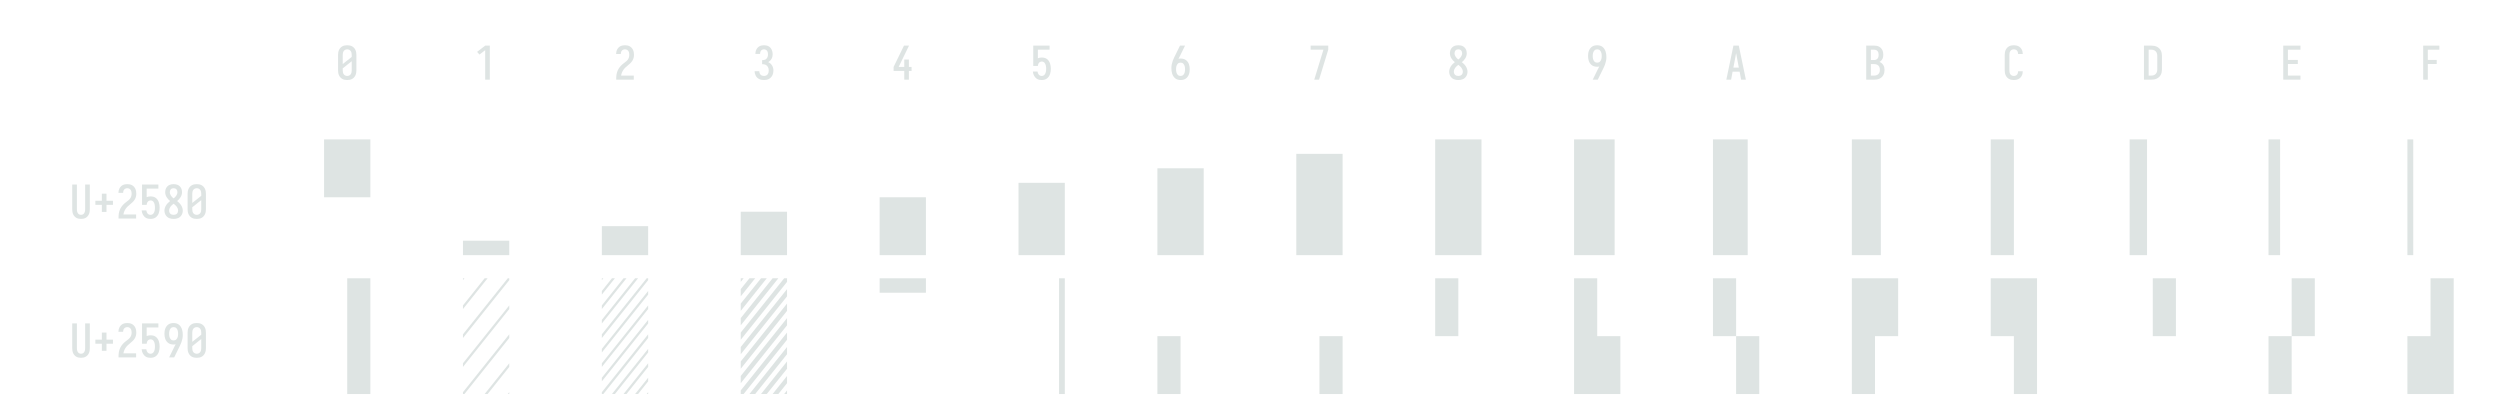
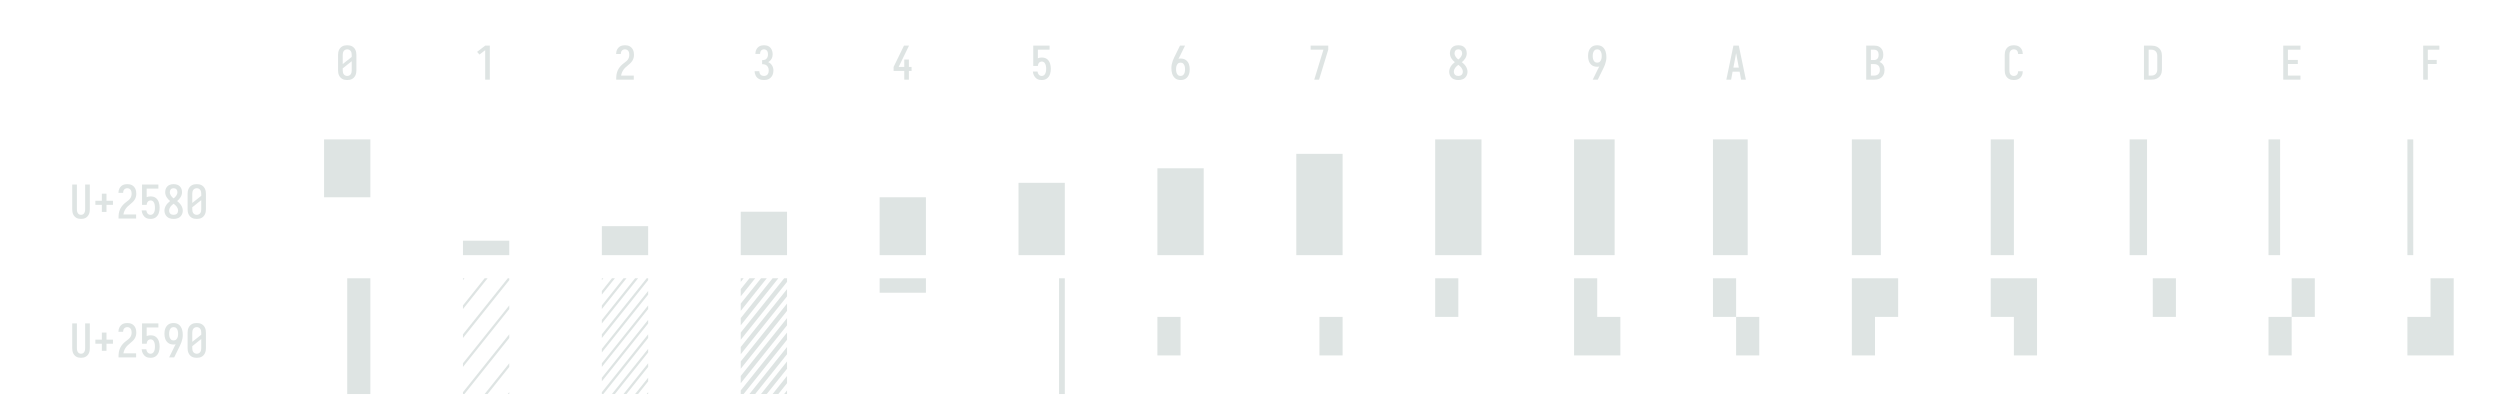
<svg xmlns="http://www.w3.org/2000/svg" height="216" viewBox="0 0 1296 216" width="1296">
  <defs>
    <path d="M 250 8 Q 223 8 196 3 Q 169 -2 145 -15 Q 121 -28 102.5 -48.5 Q 84 -69 72.5 -94 Q 61 -119 56.5 -146 Q 52 -173 52 -200 L 52 -535 Q 52 -562 56.5 -589 Q 61 -616 72.5 -641 Q 84 -666 102.5 -686.5 Q 121 -707 145 -720 Q 169 -733 196 -738 Q 223 -743 250 -743 Q 277 -743 304 -738 Q 331 -733 355 -720 Q 379 -707 397.5 -686.5 Q 416 -666 427.5 -641 Q 439 -616 443.5 -589 Q 448 -562 448 -535 L 448 -200 Q 448 -173 443.5 -146 Q 439 -119 427.5 -94 Q 416 -69 397.5 -48.5 Q 379 -28 355 -15 Q 331 -2 304 3 Q 277 8 250 8 Z M 153 -337 L 347 -491 L 347 -535 Q 347 -557 342.5 -578.5 Q 338 -600 325.5 -618 Q 313 -636 292.5 -645.5 Q 272 -655 250 -655 Q 228 -655 207.5 -645.5 Q 187 -636 174.5 -618 Q 162 -600 157.5 -578.5 Q 153 -557 153 -535 Z M 250 -80 Q 272 -80 292.5 -89.5 Q 313 -99 325.5 -117 Q 338 -135 342.5 -156.5 Q 347 -178 347 -200 L 347 -398 L 153 -244 L 153 -200 Q 153 -178 157.5 -156.5 Q 162 -135 174.5 -117 Q 187 -99 207.5 -89.5 Q 228 -80 250 -80 Z " id="path1" />
    <path d="M 230 0 L 230 -637 L 107 -542 L 55 -600 L 230 -735 L 330 -735 L 330 0 Z " id="path2" />
    <path d="M 60 0 L 60 -1 Q 60 -27 61 -53.5 Q 62 -80 66 -106.5 Q 70 -133 77.5 -158.5 Q 85 -184 96.5 -207.5 Q 108 -231 123 -253 Q 138 -275 156 -294.5 Q 174 -314 194 -331 Q 214 -348 235.5 -364 Q 257 -380 277.5 -397 Q 298 -414 313 -435.5 Q 328 -457 335.5 -483 Q 343 -509 343 -535 Q 343 -557 339 -578 Q 335 -599 323.5 -617 Q 312 -635 292 -645 Q 272 -655 251 -655 Q 231 -655 213 -648 Q 195 -641 182.5 -626.5 Q 170 -612 164.5 -593 Q 159 -574 159 -555 L 159 -554 L 58 -554 L 58 -556 Q 58 -581 64 -606 Q 70 -631 82 -653.5 Q 94 -676 112 -694 Q 130 -712 152.5 -723 Q 175 -734 200 -738.5 Q 225 -743 251 -743 Q 278 -743 304.5 -737.5 Q 331 -732 354 -719 Q 377 -706 395 -685.5 Q 413 -665 424 -640.5 Q 435 -616 439.5 -589 Q 444 -562 444 -535 Q 444 -501 435 -468 Q 426 -435 407.5 -406 Q 389 -377 364 -353.5 Q 339 -330 312.5 -308.5 Q 286 -287 261 -264 Q 236 -241 216.5 -213 Q 197 -185 184 -153.5 Q 171 -122 166 -88 L 440 -88 L 440 0 Z " id="path3" />
    <path d="M 252 8 Q 226 8 200 3.5 Q 174 -1 150.5 -12 Q 127 -23 107.5 -41 Q 88 -59 75.5 -82 Q 63 -105 56.5 -130.5 Q 50 -156 50 -183 L 151 -183 Q 151 -162 157.5 -142.5 Q 164 -123 178 -108 Q 192 -93 212 -86.5 Q 232 -80 252 -80 Q 275 -80 296 -88.5 Q 317 -97 330.5 -114.5 Q 344 -132 349.5 -154 Q 355 -176 355 -198 Q 355 -217 351 -235.5 Q 347 -254 338.5 -271 Q 330 -288 316.5 -301 Q 303 -314 286 -322 Q 269 -330 250 -332 Q 231 -334 212 -334 L 212 -422 Q 229 -422 246 -424 Q 263 -426 278.5 -433 Q 294 -440 306 -452.5 Q 318 -465 325.5 -480.5 Q 333 -496 336 -512.5 Q 339 -529 339 -546 Q 339 -566 334.5 -585.5 Q 330 -605 319.5 -621 Q 309 -637 290.5 -646 Q 272 -655 253 -655 Q 234 -655 216.5 -647.5 Q 199 -640 188 -625.5 Q 177 -611 172 -593 Q 167 -575 167 -556 L 167 -555 L 66 -555 L 66 -558 Q 66 -582 71.5 -606.5 Q 77 -631 88.5 -653 Q 100 -675 117.5 -693 Q 135 -711 157 -722.5 Q 179 -734 203.5 -738.5 Q 228 -743 253 -743 Q 278 -743 303 -738 Q 328 -733 350.5 -721 Q 373 -709 390 -690 Q 407 -671 418 -648 Q 429 -625 434.5 -600 Q 440 -575 440 -549 Q 440 -524 434 -498.5 Q 428 -473 415.5 -450.5 Q 403 -428 384.5 -409.5 Q 366 -391 343 -379 Q 369 -368 391 -348.5 Q 413 -329 427.5 -304.5 Q 442 -280 449 -252 Q 456 -224 456 -196 Q 456 -168 450 -141.5 Q 444 -115 432 -91 Q 420 -67 400.5 -47 Q 381 -27 357 -14.5 Q 333 -2 306.5 3 Q 280 8 252 8 Z " id="path4" />
    <path d="M 282 0 L 282 -188 L 52 -188 L 52 -275 L 276 -735 L 385 -735 L 161 -275 L 282 -275 L 282 -435 L 382 -435 L 382 -275 L 440 -275 L 440 -188 L 382 -188 L 382 0 Z " id="path5" />
    <path d="M 252 8 Q 227 8 202.5 3.5 Q 178 -1 156.5 -12.5 Q 135 -24 117.5 -42 Q 100 -60 88 -81 Q 76 -102 69 -126 Q 62 -150 60 -174 L 60 -176 L 160 -176 L 161 -172 Q 164 -154 170.5 -137 Q 177 -120 188.5 -107 Q 200 -94 217 -87 Q 234 -80 252 -80 Q 269 -80 285 -87 Q 301 -94 312 -106.5 Q 323 -119 330 -135 Q 337 -151 340.5 -167.5 Q 344 -184 345.5 -201 Q 347 -218 347 -235 Q 347 -252 345.5 -269 Q 344 -286 340.5 -302.5 Q 337 -319 330.5 -334.5 Q 324 -350 313.5 -363 Q 303 -376 287 -383.5 Q 271 -391 254 -391 Q 236 -391 219.5 -384 Q 203 -377 191.5 -363 Q 180 -349 174.5 -331.5 Q 169 -314 168 -296 L 68 -296 L 68 -735 L 421 -735 L 421 -647 L 168 -647 L 168 -462 Q 188 -471 210 -474.5 Q 232 -478 254 -478 Q 284 -478 312.5 -470.5 Q 341 -463 364.5 -445.5 Q 388 -428 404.5 -403.5 Q 421 -379 430.5 -351 Q 440 -323 444 -294 Q 448 -265 448 -235 Q 448 -206 444 -176.5 Q 440 -147 430.5 -119 Q 421 -91 404 -66.5 Q 387 -42 363 -24.5 Q 339 -7 310 0.5 Q 281 8 252 8 Z " id="path6" />
    <path d="M 250 8 Q 219 8 189 -0.5 Q 159 -9 135 -28 Q 111 -47 94.5 -73.5 Q 78 -100 68.5 -129 Q 59 -158 55.5 -189 Q 52 -220 52 -250 Q 52 -291 60 -331 Q 68 -371 82 -409 Q 96 -447 114 -483.5 Q 132 -520 150 -556 L 238 -735 L 347 -735 L 240 -517 Q 232 -500 223 -483.5 Q 214 -467 205 -451 Q 217 -454 229 -455 Q 241 -456 253 -456 Q 281 -456 309.5 -449 Q 338 -442 361.5 -426 Q 385 -410 402.5 -386.5 Q 420 -363 430 -336.5 Q 440 -310 444 -281.5 Q 448 -253 448 -224 Q 448 -195 444 -166.5 Q 440 -138 429.5 -111 Q 419 -84 401.5 -60.5 Q 384 -37 360 -21 Q 336 -5 307.5 1.5 Q 279 8 250 8 Z M 250 -80 Q 266 -80 282 -85.5 Q 298 -91 309.5 -102.5 Q 321 -114 328.5 -129 Q 336 -144 340 -159.5 Q 344 -175 345.5 -191.5 Q 347 -208 347 -224 Q 347 -240 345.5 -256.5 Q 344 -273 340 -288.5 Q 336 -304 328.5 -319 Q 321 -334 309.5 -345.5 Q 298 -357 282.5 -362.5 Q 267 -368 251 -368 Q 234 -368 218.5 -362.5 Q 203 -357 191.5 -345.5 Q 180 -334 172 -319.5 Q 164 -305 160 -289 Q 156 -273 154.5 -256.5 Q 153 -240 153 -224 Q 153 -208 154.5 -191.5 Q 156 -175 160 -159.5 Q 164 -144 171.5 -129 Q 179 -114 190.5 -102.5 Q 202 -91 218 -85.5 Q 234 -80 250 -80 Z " id="path7" />
    <path d="M 138 0 L 336 -647 L 60 -647 L 60 -735 L 440 -735 L 440 -647 L 242 0 Z " id="path8" />
    <path d="M 250 8 Q 225 8 200 4 Q 175 -0 152 -10 Q 129 -20 110 -37 Q 91 -54 78 -75.5 Q 65 -97 58.5 -121.5 Q 52 -146 52 -171 Q 52 -202 62 -232 Q 72 -262 88.5 -288 Q 105 -314 127 -336 Q 149 -358 174 -378 Q 152 -396 132.5 -417 Q 113 -438 98.5 -462.5 Q 84 -487 76 -514.5 Q 68 -542 68 -571 Q 68 -594 73.5 -617.5 Q 79 -641 90.5 -661.5 Q 102 -682 119.5 -698.5 Q 137 -715 158 -725 Q 179 -735 202.5 -739 Q 226 -743 250 -743 Q 274 -743 297.5 -739 Q 321 -735 342 -725 Q 363 -715 380.5 -698.5 Q 398 -682 409.5 -661.5 Q 421 -641 426.5 -617.5 Q 432 -594 432 -571 Q 432 -542 424 -514.5 Q 416 -487 401.5 -462.5 Q 387 -438 367.5 -417 Q 348 -396 326 -378 Q 351 -358 373 -336 Q 395 -314 411.5 -288 Q 428 -262 438 -232 Q 448 -202 448 -171 Q 448 -146 441.5 -121.5 Q 435 -97 422 -75.5 Q 409 -54 390 -37 Q 371 -20 348 -10 Q 325 -0 300 4 Q 275 8 250 8 Z M 250 -435 Q 266 -447 280.5 -461.5 Q 295 -476 306.5 -493 Q 318 -510 325 -529.5 Q 332 -549 332 -569 Q 332 -586 326.5 -602.5 Q 321 -619 310 -631.5 Q 299 -644 283 -649.5 Q 267 -655 250 -655 Q 233 -655 217 -649.5 Q 201 -644 190 -631.5 Q 179 -619 173.5 -602.5 Q 168 -586 168 -569 Q 168 -549 175 -529.5 Q 182 -510 193.5 -493 Q 205 -476 219.5 -461.5 Q 234 -447 250 -435 Z M 250 -80 Q 269 -80 287.5 -85.5 Q 306 -91 320 -104 Q 334 -117 340.5 -135.5 Q 347 -154 347 -173 Q 347 -196 338.5 -217.5 Q 330 -239 316.5 -257.5 Q 303 -276 285.5 -291 Q 268 -306 250 -320 Q 232 -306 214.5 -291 Q 197 -276 183.5 -257.5 Q 170 -239 161.5 -217.5 Q 153 -196 153 -173 Q 153 -154 159.5 -135.5 Q 166 -117 180 -104 Q 194 -91 212.5 -85.5 Q 231 -80 250 -80 Z " id="path9" />
    <path d="M 262 0 L 153 0 L 260 -218 Q 268 -235 277 -251.5 Q 286 -268 295 -284 Q 283 -281 271 -280 Q 259 -279 247 -279 Q 219 -279 190.5 -286 Q 162 -293 138.5 -309 Q 115 -325 97.5 -348.5 Q 80 -372 70 -398.5 Q 60 -425 56 -453.5 Q 52 -482 52 -511 Q 52 -540 56 -568.5 Q 60 -597 70.5 -624 Q 81 -651 98.5 -674.5 Q 116 -698 140 -714 Q 164 -730 192.5 -736.5 Q 221 -743 250 -743 Q 281 -743 311 -734.5 Q 341 -726 365 -707 Q 389 -688 405.5 -661.5 Q 422 -635 431.5 -606 Q 441 -577 444.5 -546 Q 448 -515 448 -485 Q 448 -444 440 -404 Q 432 -364 418 -326 Q 404 -288 386 -251.5 Q 368 -215 350 -179 Z M 249 -367 Q 266 -367 281.5 -372.5 Q 297 -378 308.5 -389.5 Q 320 -401 328 -415.5 Q 336 -430 340 -446 Q 344 -462 345.5 -478.5 Q 347 -495 347 -511 Q 347 -527 345.5 -543.5 Q 344 -560 340 -575.5 Q 336 -591 328.5 -606 Q 321 -621 309.5 -632.5 Q 298 -644 282 -649.5 Q 266 -655 250 -655 Q 234 -655 218 -649.5 Q 202 -644 190.5 -632.5 Q 179 -621 171.5 -606 Q 164 -591 160 -575.5 Q 156 -560 154.5 -543.5 Q 153 -527 153 -511 Q 153 -495 154.5 -478.5 Q 156 -462 160 -446.5 Q 164 -431 171.5 -416 Q 179 -401 190.5 -389.5 Q 202 -378 217.5 -372.5 Q 233 -367 249 -367 Z " id="path10" />
    <path d="M 39 0 L 192 -735 L 308 -735 L 461 0 L 358 0 L 326 -172 L 174 -172 L 142 0 Z M 309 -260 L 265 -490 Q 262 -511 258 -531.5 Q 254 -552 250 -572 Q 246 -552 242 -531.5 Q 238 -511 235 -490 L 191 -260 Z " id="path11" />
    <path d="M 60 0 L 60 -735 L 234 -735 Q 261 -735 287 -730.5 Q 313 -726 336 -714 Q 359 -702 377.5 -682.5 Q 396 -663 408 -639.5 Q 420 -616 424.5 -590 Q 429 -564 429 -538 Q 429 -515 425 -492 Q 421 -469 410.5 -448.5 Q 400 -428 383.5 -411 Q 367 -394 347 -383 Q 372 -373 393.5 -355.5 Q 415 -338 429.5 -314.5 Q 444 -291 450 -264 Q 456 -237 456 -210 Q 456 -181 450 -152.5 Q 444 -124 430 -98.5 Q 416 -73 394.5 -53.5 Q 373 -34 347 -21.5 Q 321 -9 292 -4.5 Q 263 -0 234 0 Z M 161 -424 L 234 -424 Q 255 -424 274.5 -432.5 Q 294 -441 306.5 -457.5 Q 319 -474 324 -494.5 Q 329 -515 329 -536 Q 329 -557 324 -577.5 Q 319 -598 306.5 -614.5 Q 294 -631 274.5 -639 Q 255 -647 234 -647 L 161 -647 Z M 161 -88 L 234 -88 Q 251 -88 267 -91 Q 283 -94 297.5 -101.5 Q 312 -109 323.5 -121 Q 335 -133 342.5 -148 Q 350 -163 352.5 -179 Q 355 -195 355 -212 Q 355 -228 352.5 -244.5 Q 350 -261 343 -276 Q 336 -291 324.5 -303 Q 313 -315 298 -322.5 Q 283 -330 267 -333 Q 251 -336 234 -336 L 161 -336 Z " id="path12" />
    <path d="M 247 8 Q 220 8 193.5 2.5 Q 167 -3 143.5 -16 Q 120 -29 101.5 -49.5 Q 83 -70 72 -94.5 Q 61 -119 56.5 -146 Q 52 -173 52 -200 L 52 -535 Q 52 -562 56.5 -589 Q 61 -616 72 -640.5 Q 83 -665 101.5 -685.5 Q 120 -706 143.5 -719 Q 167 -732 193.5 -737.5 Q 220 -743 247 -743 Q 273 -743 298 -738.5 Q 323 -734 346 -723 Q 369 -712 387.5 -694 Q 406 -676 418 -653.5 Q 430 -631 436 -606 Q 442 -581 442 -556 L 442 -554 L 341 -554 L 341 -555 Q 341 -575 335.5 -593.5 Q 330 -612 317 -627 Q 304 -642 285.5 -648.5 Q 267 -655 247 -655 Q 226 -655 206 -645.5 Q 186 -636 173.5 -618 Q 161 -600 157 -578.5 Q 153 -557 153 -535 L 153 -200 Q 153 -178 157 -156.5 Q 161 -135 173.5 -117 Q 186 -99 206 -89.5 Q 226 -80 247 -80 Q 267 -80 285.5 -86.5 Q 304 -93 317 -108 Q 330 -123 335.5 -141.5 Q 341 -160 341 -180 L 341 -181 L 442 -181 L 442 -179 Q 442 -154 436 -129 Q 430 -104 418 -81.5 Q 406 -59 387.5 -41 Q 369 -23 346 -12 Q 323 -1 298 3.5 Q 273 8 247 8 Z " id="path13" />
    <path d="M 60 0 L 60 -735 L 219 -735 Q 249 -735 279 -730 Q 309 -725 336.5 -712 Q 364 -699 386 -678.5 Q 408 -658 422 -631.5 Q 436 -605 442 -575 Q 448 -545 448 -515 L 448 -220 Q 448 -190 442 -160 Q 436 -130 422 -103.5 Q 408 -77 386 -56.5 Q 364 -36 336.5 -23 Q 309 -10 279 -5 Q 249 -0 219 0 Z M 161 -88 L 219 -88 Q 237 -88 254 -91 Q 271 -94 286.5 -102.5 Q 302 -111 314 -124 Q 326 -137 333.5 -152.5 Q 341 -168 344 -185.5 Q 347 -203 347 -220 L 347 -515 Q 347 -532 344 -549.5 Q 341 -567 333.5 -582.5 Q 326 -598 314 -611 Q 302 -624 286.5 -632.5 Q 271 -641 254 -644 Q 237 -647 219 -647 L 161 -647 Z " id="path14" />
    <path d="M 68 0 L 68 -735 L 440 -735 L 440 -647 L 169 -647 L 169 -426 L 383 -426 L 383 -338 L 169 -338 L 169 -88 L 440 -88 L 440 0 Z " id="path15" />
    <path d="M 91 0 L 91 -735 L 440 -735 L 440 -647 L 191 -647 L 191 -426 L 383 -426 L 383 -338 L 191 -338 L 191 0 Z " id="path16" />
    <path d="M 250 8 Q 223 8 196.5 2.5 Q 170 -3 147 -16.5 Q 124 -30 106.5 -50.5 Q 89 -71 78.5 -95.5 Q 68 -120 64 -146.5 Q 60 -173 60 -200 L 60 -735 L 161 -735 L 161 -200 Q 161 -186 162.5 -172 Q 164 -158 168 -144.5 Q 172 -131 179.5 -118.5 Q 187 -106 197.5 -97 Q 208 -88 222 -84 Q 236 -80 250 -80 Q 264 -80 278 -84 Q 292 -88 302.5 -97 Q 313 -106 320.5 -118.5 Q 328 -131 332 -144.5 Q 336 -158 337.5 -172 Q 339 -186 339 -200 L 339 -735 L 440 -735 L 440 -200 Q 440 -173 436 -146.5 Q 432 -120 421.5 -95.5 Q 411 -71 393.5 -50.5 Q 376 -30 353 -16.5 Q 330 -3 303.5 2.5 Q 277 8 250 8 Z " id="path17" />
    <path d="M 300 -143 L 200 -143 L 200 -296 L 60 -296 L 60 -384 L 200 -384 L 200 -537 L 300 -537 L 300 -384 L 440 -384 L 440 -296 L 300 -296 Z " id="path18" />
    <path d="M 0 -340 L 0 -965 L 500 -965 L 500 -340 Z " id="path19" />
    <path d="M 0 285 L 0 129 L 500 129 L 500 285 Z " id="path20" />
    <path d="M 0 285 L 0 -28 L 500 -28 L 500 285 Z " id="path21" />
    <path d="M 0 285 L 0 -184 L 500 -184 L 500 285 Z " id="path22" />
    <path d="M 0 285 L 0 -340 L 500 -340 L 500 285 Z " id="path23" />
    <path d="M 0 285 L 0 -496 L 500 -496 L 500 285 Z " id="path24" />
    <path d="M 0 285 L 0 -653 L 500 -653 L 500 285 Z " id="path25" />
    <path d="M 0 285 L 0 -809 L 500 -809 L 500 285 Z " id="path26" />
    <path d="M 0 285 L 0 -965 L 500 -965 L 500 285 Z " id="path27" />
    <path d="M 0 285 L 0 -965 L 438 -965 L 438 285 Z " id="path28" />
    <path d="M 0 285 L 0 -965 L 375 -965 L 375 285 Z " id="path29" />
    <path d="M 0 285 L 0 -965 L 313 -965 L 313 285 Z " id="path30" />
    <path d="M 0 285 L 0 -965 L 250 -965 L 250 285 Z " id="path31" />
    <path d="M 0 285 L 0 -965 L 188 -965 L 188 285 Z " id="path32" />
    <path d="M 0 285 L 0 -965 L 125 -965 L 125 285 Z " id="path33" />
    <path d="M 0 285 L 0 -965 L 63 -965 L 63 285 Z " id="path34" />
    <path d="M 250 285 L 250 -965 L 500 -965 L 500 285 Z " id="path35" />
    <path d="M 0 -320 L 0 -360 L 484 -965 L 500 -965 L 500 -945 Z M 0 -633 L 0 -672 L 234 -965 L 266 -965 Z M 0 -945 L 0 -965 L 16 -965 Z M 0 -8 L 0 -47 L 500 -672 L 500 -633 Z M 0 285 L 0 265 L 500 -360 L 500 -320 L 16 285 Z M 234 285 L 500 -47 L 500 -8 L 266 285 Z M 484 285 L 500 265 L 500 285 Z " id="path36" />
    <path d="M 0 -320 L 0 -360 L 484 -965 L 500 -965 L 500 -945 Z M 0 -477 L 0 -516 L 359 -965 L 391 -965 Z M 0 -633 L 0 -672 L 234 -965 L 266 -965 Z M 0 -789 L 0 -828 L 109 -965 L 141 -965 Z M 0 -945 L 0 -965 L 16 -965 Z M 0 -164 L 0 -203 L 500 -828 L 500 -789 Z M 0 -8 L 0 -47 L 500 -672 L 500 -633 Z M 0 148 L 0 109 L 500 -516 L 500 -477 Z M 0 285 L 0 265 L 500 -360 L 500 -320 L 16 285 Z M 109 285 L 500 -203 L 500 -164 L 141 285 Z M 266 285 L 234 285 L 500 -47 L 500 -8 Z M 359 285 L 500 109 L 500 148 L 391 285 Z M 484 285 L 500 265 L 500 285 Z " id="path37" />
    <path d="M 0 -301 L 0 -379 L 469 -965 L 500 -965 L 500 -926 Z M 0 -457 L 0 -535 L 344 -965 L 406 -965 Z M 0 -613 L 0 -692 L 219 -965 L 281 -965 Z M 0 -770 L 0 -848 L 94 -965 L 156 -965 Z M 0 -926 L 0 -965 L 31 -965 Z M 0 -145 L 0 -223 L 500 -848 L 500 -770 Z M 0 12 L 0 -67 L 500 -692 L 500 -613 Z M 0 168 L 0 90 L 500 -535 L 500 -457 Z M 0 285 L 0 246 L 500 -379 L 500 -301 L 31 285 Z M 94 285 L 500 -223 L 500 -145 L 156 285 Z M 219 285 L 500 -67 L 500 12 L 281 285 Z M 344 285 L 500 90 L 500 168 L 406 285 Z M 500 285 L 469 285 L 500 246 Z " id="path38" />
    <path d="M 0 -809 L 0 -965 L 500 -965 L 500 -809 Z " id="path39" />
    <path d="M 438 285 L 438 -965 L 500 -965 L 500 285 Z " id="path40" />
-     <path d="M 0 285 L 0 -340 L 250 -340 L 250 285 Z " id="path41" />
-     <path d="M 250 285 L 250 -340 L 500 -340 L 500 285 Z " id="path42" />
-     <path d="M 0 -340 L 0 -965 L 250 -965 L 250 -340 Z " id="path43" />
-     <path d="M 0 285 L 0 -965 L 250 -965 L 250 -340 L 500 -340 L 500 285 Z " id="path44" />
-     <path d="M 0 -340 L 0 -965 L 250 -965 L 250 -340 Z M 250 285 L 250 -340 L 500 -340 L 500 285 Z " id="path45" />
-     <path d="M 0 285 L 0 -965 L 500 -965 L 500 -340 L 250 -340 L 250 285 Z " id="path46" />
-     <path d="M 250 285 L 250 -340 L 0 -340 L 0 -965 L 500 -965 L 500 285 Z " id="path47" />
-     <path d="M 250 -340 L 250 -965 L 500 -965 L 500 -340 Z " id="path48" />
-     <path d="M 250 -340 L 250 -965 L 500 -965 L 500 -340 Z M 0 285 L 0 -340 L 250 -340 L 250 285 Z " id="path49" />
-     <path d="M 0 285 L 0 -340 L 250 -340 L 250 -965 L 500 -965 L 500 285 Z " id="path50" />
+     <path d="M 250 -132 L 0 -132 L 0 -548 L 250 -548 Z " id="path41" />
+     <path d="M 500 -132 L 250 -132 L 250 -548 L 500 -548 Z " id="path42" />
+     <path d="M 0 -548 L 0 -965 L 250 -965 L 250 -548 Z " id="path43" />
+     <path d="M 0 -132 L 0 -965 L 250 -965 L 250 -548 L 500 -548 L 500 -132 Z " id="path44" />
+     <path d="M 0 -548 L 0 -965 L 250 -965 L 250 -548 Z M 500 -132 L 250 -132 L 250 -548 L 500 -548 Z " id="path45" />
+     <path d="M 250 -132 L 0 -132 L 0 -965 L 500 -965 L 500 -548 L 250 -548 Z " id="path46" />
+     <path d="M 250 -132 L 250 -548 L 0 -548 L 0 -965 L 500 -965 L 500 -132 Z " id="path47" />
+     <path d="M 250 -548 L 250 -965 L 500 -965 L 500 -548 Z " id="path48" />
+     <path d="M 250 -548 L 250 -965 L 500 -965 L 500 -548 Z M 250 -132 L 0 -132 L 0 -548 L 250 -548 Z " id="path49" />
+     <path d="M 0 -132 L 0 -548 L 250 -548 L 250 -965 L 500 -965 L 500 -132 Z " id="path50" />
  </defs>
  <g>
    <g data-source-text="0" fill="#dee4e3" transform="translate(174 41.292) rotate(0) scale(0.024)">
      <use href="#path1" transform="translate(0 0)" />
    </g>
  </g>
  <g>
    <g data-source-text="1" fill="#dee4e3" transform="translate(246 41.292) rotate(0) scale(0.024)">
      <use href="#path2" transform="translate(0 0)" />
    </g>
  </g>
  <g>
    <g data-source-text="2" fill="#dee4e3" transform="translate(318 41.292) rotate(0) scale(0.024)">
      <use href="#path3" transform="translate(0 0)" />
    </g>
  </g>
  <g>
    <g data-source-text="3" fill="#dee4e3" transform="translate(390 41.292) rotate(0) scale(0.024)">
      <use href="#path4" transform="translate(0 0)" />
    </g>
  </g>
  <g>
    <g data-source-text="4" fill="#dee4e3" transform="translate(462 41.292) rotate(0) scale(0.024)">
      <use href="#path5" transform="translate(0 0)" />
    </g>
  </g>
  <g>
    <g data-source-text="5" fill="#dee4e3" transform="translate(534 41.292) rotate(0) scale(0.024)">
      <use href="#path6" transform="translate(0 0)" />
    </g>
  </g>
  <g>
    <g data-source-text="6" fill="#dee4e3" transform="translate(606 41.292) rotate(0) scale(0.024)">
      <use href="#path7" transform="translate(0 0)" />
    </g>
  </g>
  <g>
    <g data-source-text="7" fill="#dee4e3" transform="translate(678 41.292) rotate(0) scale(0.024)">
      <use href="#path8" transform="translate(0 0)" />
    </g>
  </g>
  <g>
    <g data-source-text="8" fill="#dee4e3" transform="translate(750 41.292) rotate(0) scale(0.024)">
      <use href="#path9" transform="translate(0 0)" />
    </g>
  </g>
  <g>
    <g data-source-text="9" fill="#dee4e3" transform="translate(822 41.292) rotate(0) scale(0.024)">
      <use href="#path10" transform="translate(0 0)" />
    </g>
  </g>
  <g>
    <g data-source-text="A" fill="#dee4e3" transform="translate(894 41.292) rotate(0) scale(0.024)">
      <use href="#path11" transform="translate(0 0)" />
    </g>
  </g>
  <g>
    <g data-source-text="B" fill="#dee4e3" transform="translate(966 41.292) rotate(0) scale(0.024)">
      <use href="#path12" transform="translate(0 0)" />
    </g>
  </g>
  <g>
    <g data-source-text="C" fill="#dee4e3" transform="translate(1038 41.292) rotate(0) scale(0.024)">
      <use href="#path13" transform="translate(0 0)" />
    </g>
  </g>
  <g>
    <g data-source-text="D" fill="#dee4e3" transform="translate(1110 41.292) rotate(0) scale(0.024)">
      <use href="#path14" transform="translate(0 0)" />
    </g>
  </g>
  <g>
    <g data-source-text="E" fill="#dee4e3" transform="translate(1182 41.292) rotate(0) scale(0.024)">
      <use href="#path15" transform="translate(0 0)" />
    </g>
  </g>
  <g>
    <g data-source-text="F" fill="#dee4e3" transform="translate(1254 41.292) rotate(0) scale(0.024)">
      <use href="#path16" transform="translate(0 0)" />
    </g>
  </g>
  <g>
    <g data-source-text="U+2580" fill="#dee4e3" transform="translate(36 113.292) rotate(0) scale(0.024)">
      <use href="#path17" transform="translate(0 0)" />
      <use href="#path18" transform="translate(500 0)" />
      <use href="#path3" transform="translate(1000 0)" />
      <use href="#path6" transform="translate(1500 0)" />
      <use href="#path9" transform="translate(2000 0)" />
      <use href="#path1" transform="translate(2500 0)" />
    </g>
  </g>
  <g>
    <g data-source-text="▀" fill="#dee4e3" transform="translate(168 118.584) rotate(0) scale(0.048)">
      <use href="#path19" transform="translate(0 0)" />
    </g>
  </g>
  <g>
    <g data-source-text="▁" fill="#dee4e3" transform="translate(240 118.584) rotate(0) scale(0.048)">
      <use href="#path20" transform="translate(0 0)" />
    </g>
  </g>
  <g>
    <g data-source-text="▂" fill="#dee4e3" transform="translate(312 118.584) rotate(0) scale(0.048)">
      <use href="#path21" transform="translate(0 0)" />
    </g>
  </g>
  <g>
    <g data-source-text="▃" fill="#dee4e3" transform="translate(384 118.584) rotate(0) scale(0.048)">
      <use href="#path22" transform="translate(0 0)" />
    </g>
  </g>
  <g>
    <g data-source-text="▄" fill="#dee4e3" transform="translate(456 118.584) rotate(0) scale(0.048)">
      <use href="#path23" transform="translate(0 0)" />
    </g>
  </g>
  <g>
    <g data-source-text="▅" fill="#dee4e3" transform="translate(528 118.584) rotate(0) scale(0.048)">
      <use href="#path24" transform="translate(0 0)" />
    </g>
  </g>
  <g>
    <g data-source-text="▆" fill="#dee4e3" transform="translate(600 118.584) rotate(0) scale(0.048)">
      <use href="#path25" transform="translate(0 0)" />
    </g>
  </g>
  <g>
    <g data-source-text="▇" fill="#dee4e3" transform="translate(672 118.584) rotate(0) scale(0.048)">
      <use href="#path26" transform="translate(0 0)" />
    </g>
  </g>
  <g>
    <g data-source-text="█" fill="#dee4e3" transform="translate(744 118.584) rotate(0) scale(0.048)">
      <use href="#path27" transform="translate(0 0)" />
    </g>
  </g>
  <g>
    <g data-source-text="▉" fill="#dee4e3" transform="translate(816 118.584) rotate(0) scale(0.048)">
      <use href="#path28" transform="translate(0 0)" />
    </g>
  </g>
  <g>
    <g data-source-text="▊" fill="#dee4e3" transform="translate(888 118.584) rotate(0) scale(0.048)">
      <use href="#path29" transform="translate(0 0)" />
    </g>
  </g>
  <g>
    <g data-source-text="▋" fill="#dee4e3" transform="translate(960 118.584) rotate(0) scale(0.048)">
      <use href="#path30" transform="translate(0 0)" />
    </g>
  </g>
  <g>
    <g data-source-text="▌" fill="#dee4e3" transform="translate(1032 118.584) rotate(0) scale(0.048)">
      <use href="#path31" transform="translate(0 0)" />
    </g>
  </g>
  <g>
    <g data-source-text="▍" fill="#dee4e3" transform="translate(1104 118.584) rotate(0) scale(0.048)">
      <use href="#path32" transform="translate(0 0)" />
    </g>
  </g>
  <g>
    <g data-source-text="▎" fill="#dee4e3" transform="translate(1176 118.584) rotate(0) scale(0.048)">
      <use href="#path33" transform="translate(0 0)" />
    </g>
  </g>
  <g>
    <g data-source-text="▏" fill="#dee4e3" transform="translate(1248 118.584) rotate(0) scale(0.048)">
      <use href="#path34" transform="translate(0 0)" />
    </g>
  </g>
  <g>
    <g data-source-text="U+2590" fill="#dee4e3" transform="translate(36 185.292) rotate(0) scale(0.024)">
      <use href="#path17" transform="translate(0 0)" />
      <use href="#path18" transform="translate(500 0)" />
      <use href="#path3" transform="translate(1000 0)" />
      <use href="#path6" transform="translate(1500 0)" />
      <use href="#path10" transform="translate(2000 0)" />
      <use href="#path1" transform="translate(2500 0)" />
    </g>
  </g>
  <g>
    <g data-source-text="▐" fill="#dee4e3" transform="translate(168 190.584) rotate(0) scale(0.048)">
      <use href="#path35" transform="translate(0 0)" />
    </g>
  </g>
  <g>
    <g data-source-text="░" fill="#dee4e3" transform="translate(240 190.584) rotate(0) scale(0.048)">
      <use href="#path36" transform="translate(0 0)" />
    </g>
  </g>
  <g>
    <g data-source-text="▒" fill="#dee4e3" transform="translate(312 190.584) rotate(0) scale(0.048)">
      <use href="#path37" transform="translate(0 0)" />
    </g>
  </g>
  <g>
    <g data-source-text="▓" fill="#dee4e3" transform="translate(384 190.584) rotate(0) scale(0.048)">
      <use href="#path38" transform="translate(0 0)" />
    </g>
  </g>
  <g>
    <g data-source-text="▔" fill="#dee4e3" transform="translate(456 190.584) rotate(0) scale(0.048)">
      <use href="#path39" transform="translate(0 0)" />
    </g>
  </g>
  <g>
    <g data-source-text="▕" fill="#dee4e3" transform="translate(528 190.584) rotate(0) scale(0.048)">
      <use href="#path40" transform="translate(0 0)" />
    </g>
  </g>
  <g>
    <g data-source-text="▖" fill="#dee4e3" transform="translate(600 190.584) rotate(0) scale(0.048)">
      <use href="#path41" transform="translate(0 0)" />
    </g>
  </g>
  <g>
    <g data-source-text="▗" fill="#dee4e3" transform="translate(672 190.584) rotate(0) scale(0.048)">
      <use href="#path42" transform="translate(0 0)" />
    </g>
  </g>
  <g>
    <g data-source-text="▘" fill="#dee4e3" transform="translate(744 190.584) rotate(0) scale(0.048)">
      <use href="#path43" transform="translate(0 0)" />
    </g>
  </g>
  <g>
    <g data-source-text="▙" fill="#dee4e3" transform="translate(816 190.584) rotate(0) scale(0.048)">
      <use href="#path44" transform="translate(0 0)" />
    </g>
  </g>
  <g>
    <g data-source-text="▚" fill="#dee4e3" transform="translate(888 190.584) rotate(0) scale(0.048)">
      <use href="#path45" transform="translate(0 0)" />
    </g>
  </g>
  <g>
    <g data-source-text="▛" fill="#dee4e3" transform="translate(960 190.584) rotate(0) scale(0.048)">
      <use href="#path46" transform="translate(0 0)" />
    </g>
  </g>
  <g>
    <g data-source-text="▜" fill="#dee4e3" transform="translate(1032 190.584) rotate(0) scale(0.048)">
      <use href="#path47" transform="translate(0 0)" />
    </g>
  </g>
  <g>
    <g data-source-text="▝" fill="#dee4e3" transform="translate(1104 190.584) rotate(0) scale(0.048)">
      <use href="#path48" transform="translate(0 0)" />
    </g>
  </g>
  <g>
    <g data-source-text="▞" fill="#dee4e3" transform="translate(1176 190.584) rotate(0) scale(0.048)">
      <use href="#path49" transform="translate(0 0)" />
    </g>
  </g>
  <g>
    <g data-source-text="▟" fill="#dee4e3" transform="translate(1248 190.584) rotate(0) scale(0.048)">
      <use href="#path50" transform="translate(0 0)" />
    </g>
  </g>
</svg>
